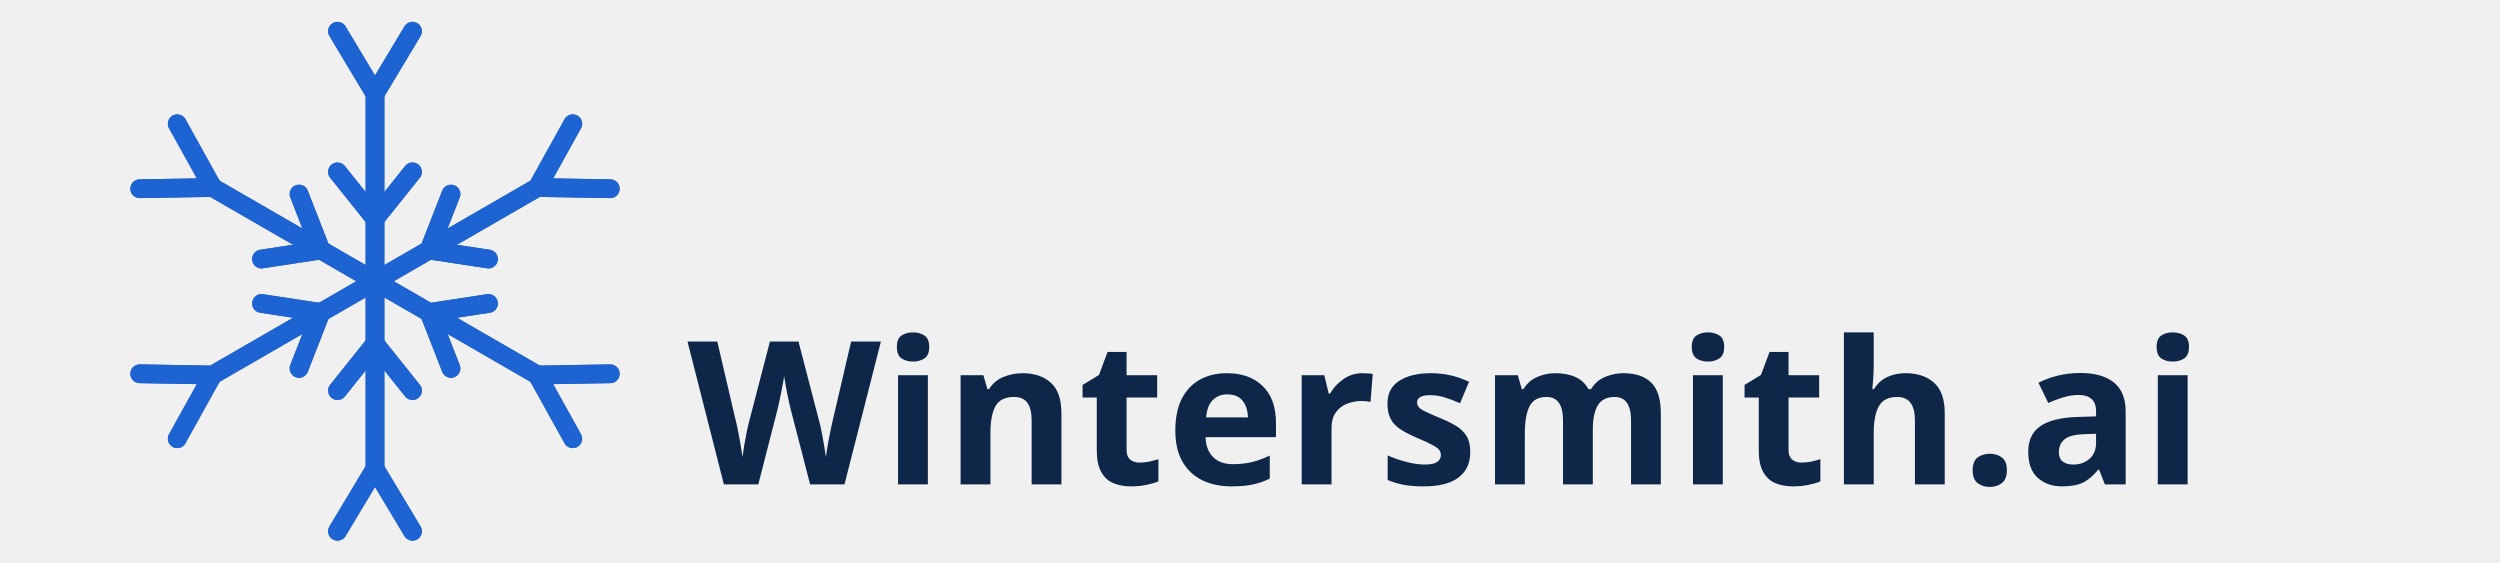
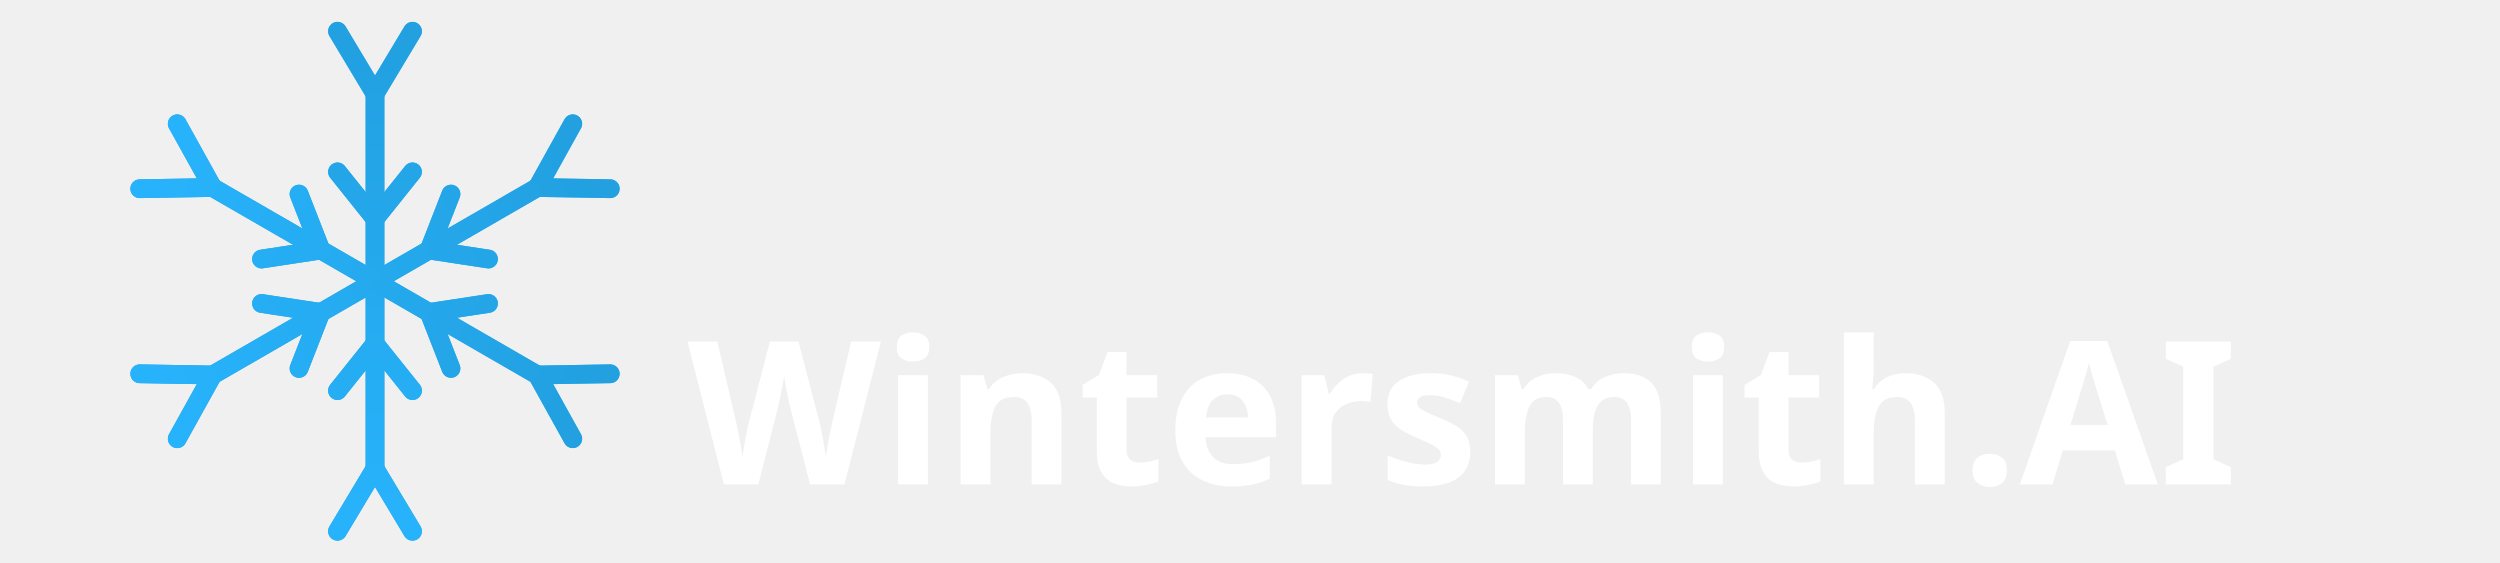
<svg xmlns="http://www.w3.org/2000/svg" viewBox="0 0 800 180" width="800" height="180" preserveAspectRatio="xMidYMid meet">
  <defs>
-     <g id="flakeArm" stroke="#1e63d2" stroke-width="6" stroke-linecap="round">
+     <linearGradient id="flakeGradient" x1="0" y1="-80" x2="0" y2="80" gradientUnits="userSpaceOnUse">
+       <stop offset="0%" stop-color="#27B3FC" />
+       <stop offset="100%" stop-color="#22A0E0" />
+     </linearGradient>
+     <g id="flakeArm" stroke="url(#flakeGradient)" stroke-width="6" stroke-linecap="round">
      <line x1="0" y1="-60" x2="0" y2="60" />
      <line x1="0" y1="-60" x2="12" y2="-80" />
      <line x1="0" y1="-60" x2="-12" y2="-80" />
      <line x1="0" y1="60" x2="12" y2="80" />
      <line x1="0" y1="60" x2="-12" y2="80" />
      <line x1="0" y1="-20" x2="12" y2="-35" />
      <line x1="0" y1="-20" x2="-12" y2="-35" />
      <line x1="0" y1="20" x2="12" y2="35" />
      <line x1="0" y1="20" x2="-12" y2="35" />
    </g>
  </defs>
  <g transform="translate(120,90)">
    <use href="#flakeArm" />
    <use href="#flakeArm" transform="rotate(60)" />
    <use href="#flakeArm" transform="rotate(120)" />
    <use href="#flakeArm" transform="rotate(180)" />
    <use href="#flakeArm" transform="rotate(240)" />
    <use href="#flakeArm" transform="rotate(300)" />
  </g>
-   <text x="220" y="155" font-family="Montserrat, sans-serif" font-size="64" font-weight="700" fill="#0e2749" letter-spacing="0.5">
-     Wintersmith.ai
+   <text x="220" y="155" font-family="Montserrat, sans-serif" font-size="64" font-weight="700" fill="#FFFFFF" letter-spacing="0.5">
+     Wintersmith.AI
  </text>
</svg>
